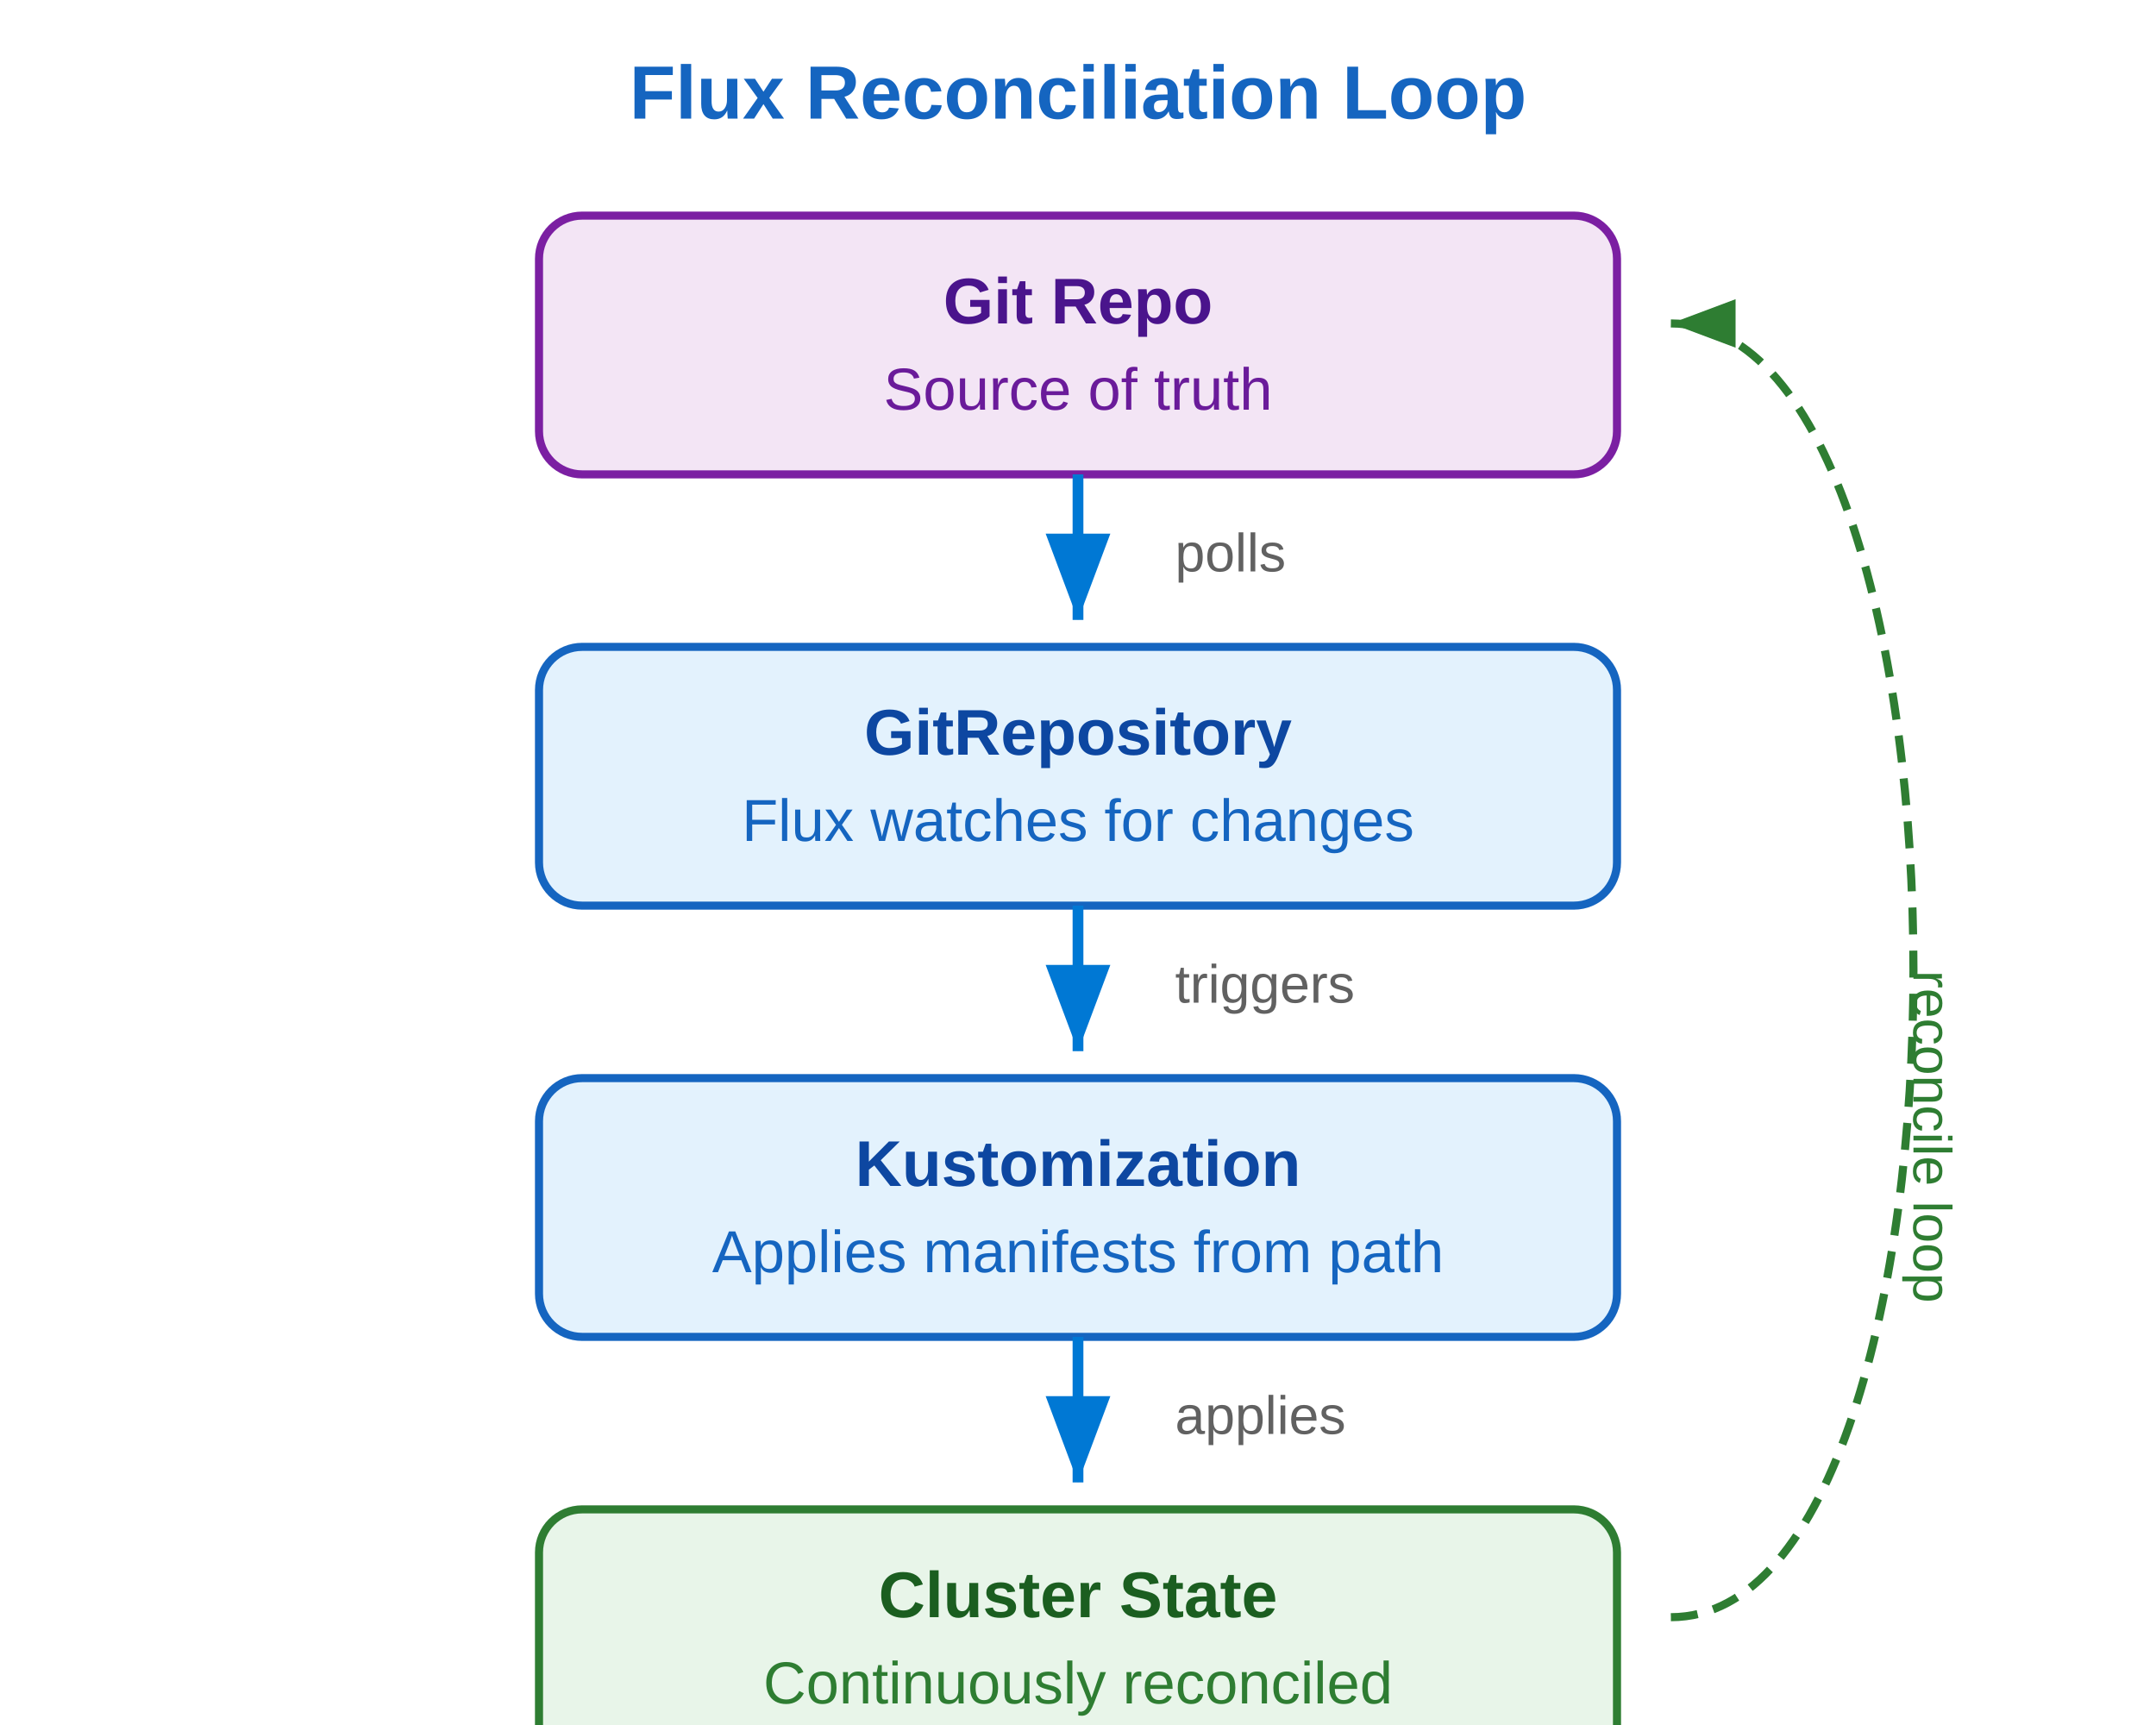
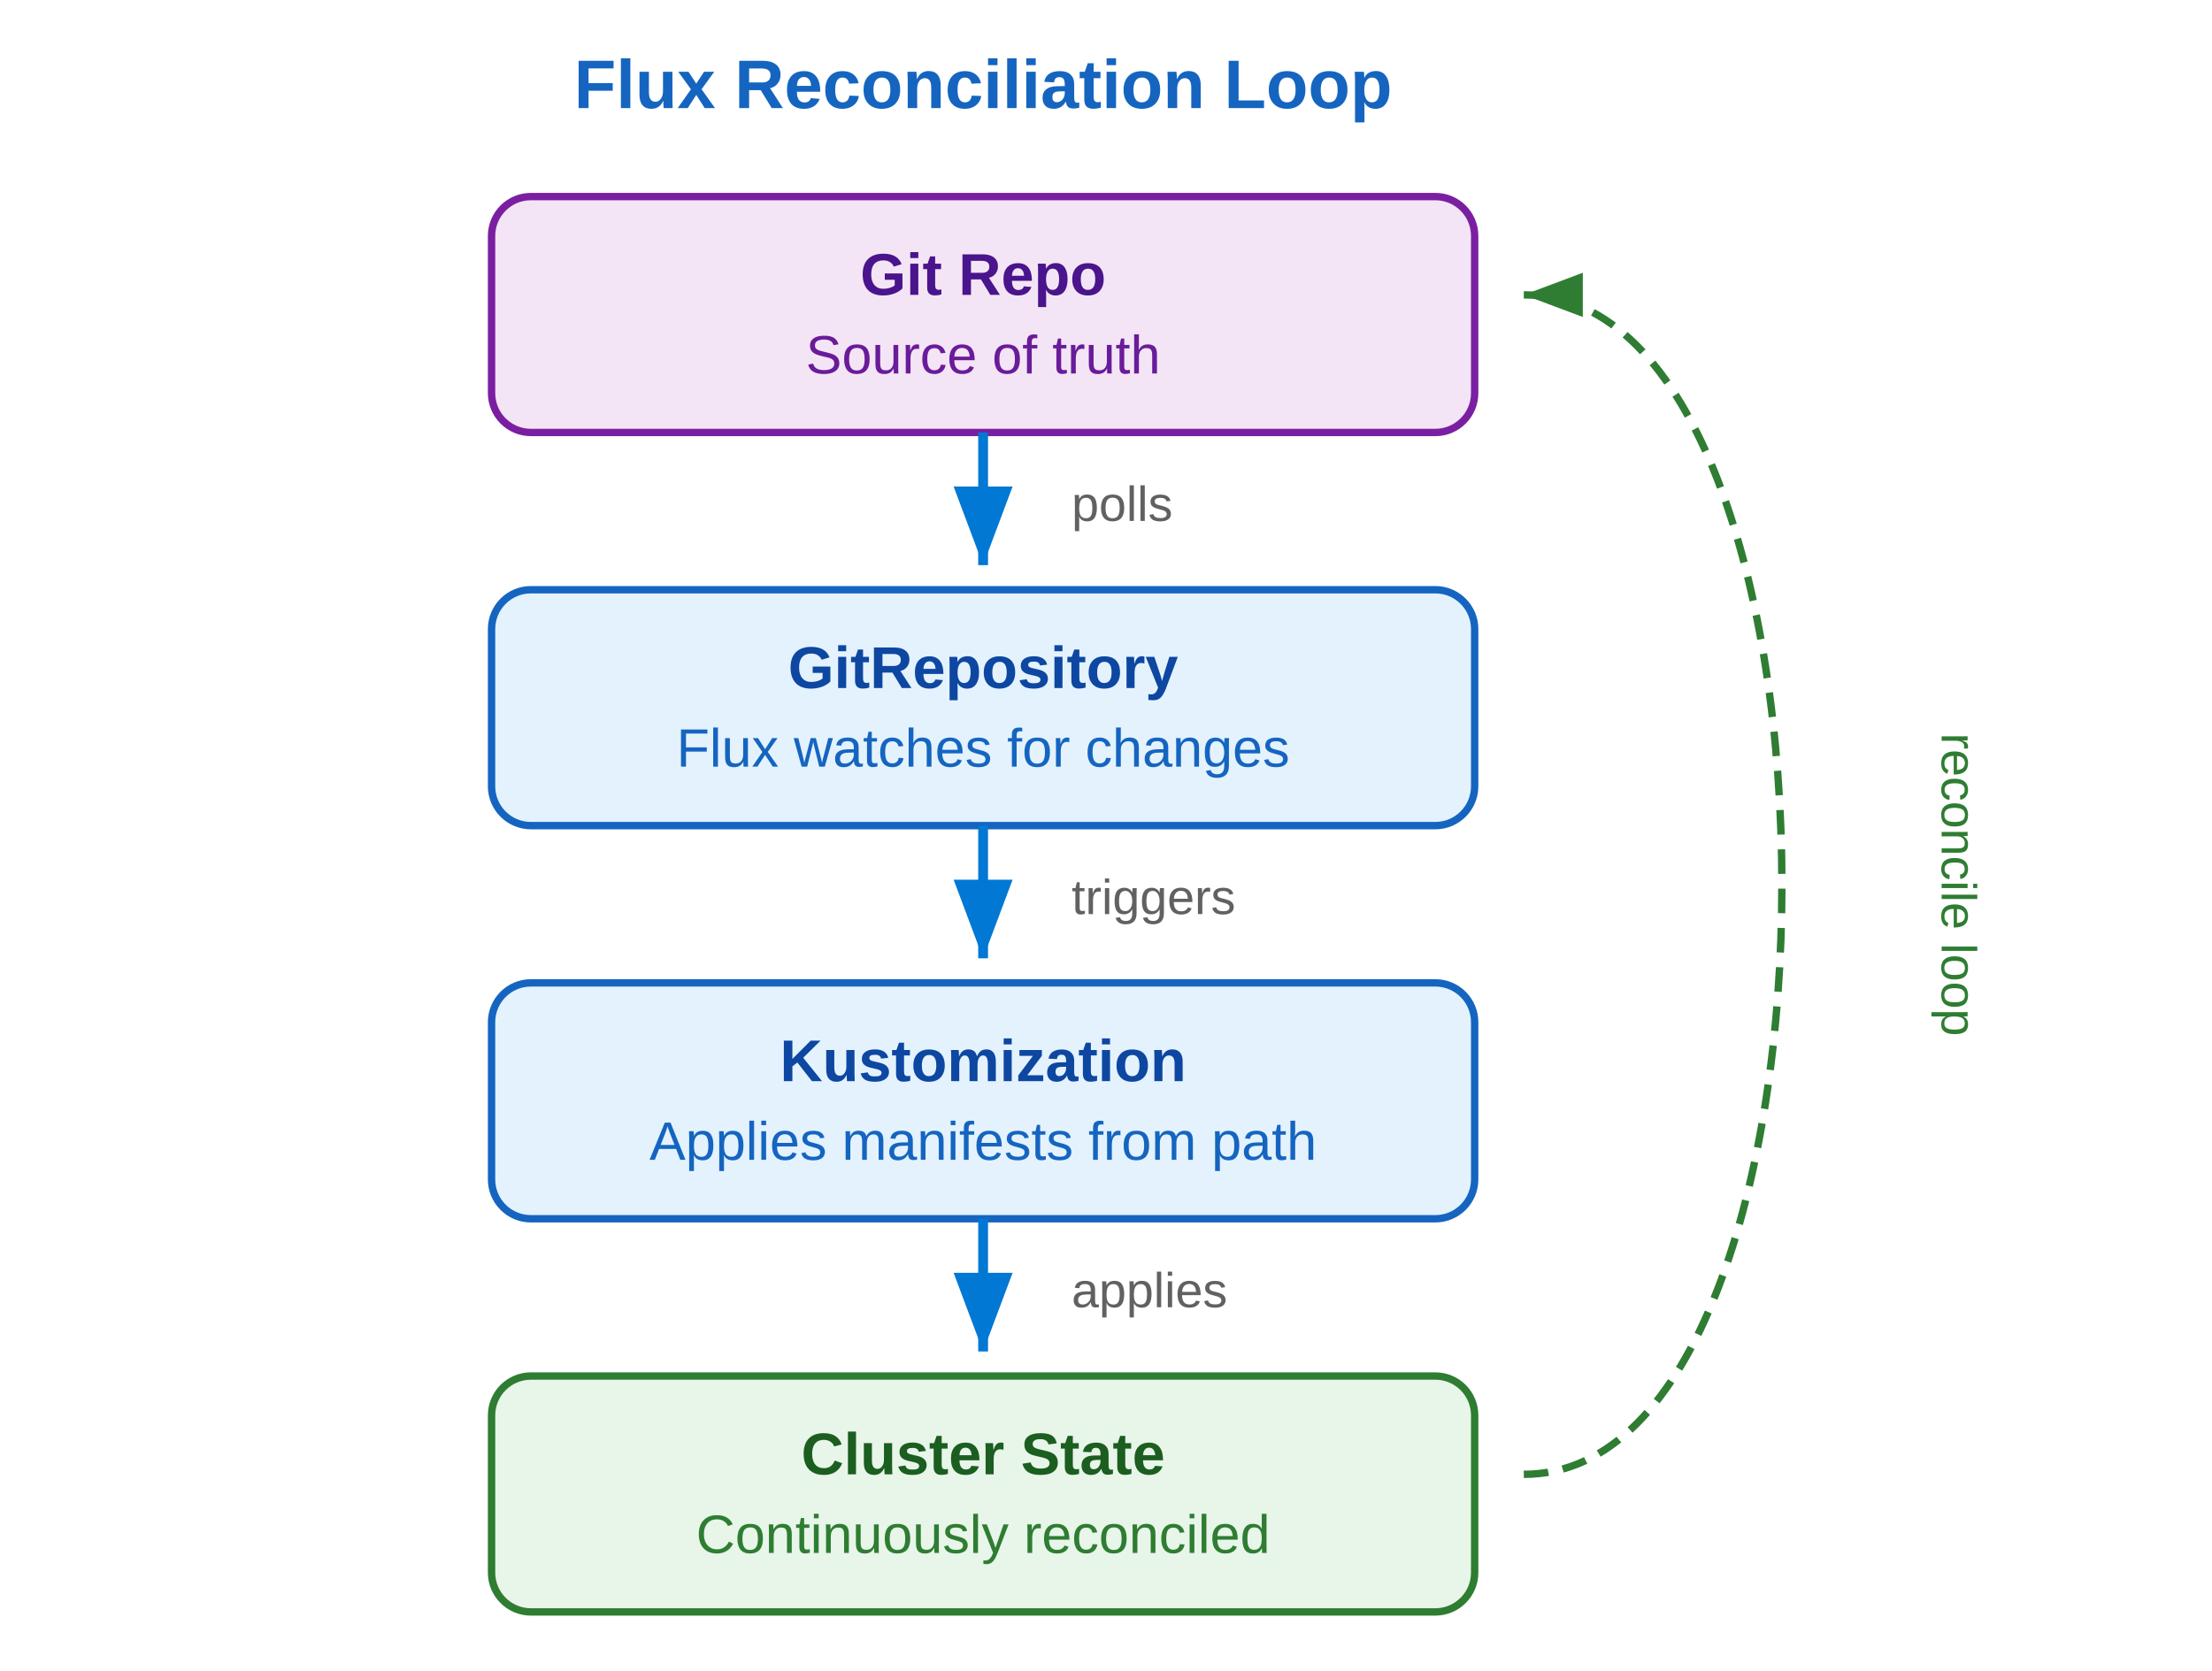
- <svg xmlns="http://www.w3.org/2000/svg" viewBox="0 0 400 320" font-family="Segoe UI, Arial, sans-serif" font-size="12">
+ <svg xmlns="http://www.w3.org/2000/svg" viewBox="0 0 450 340" font-family="Segoe UI, Arial, sans-serif" font-size="12">
  <defs>
    <marker id="arrow" markerWidth="8" markerHeight="6" refX="8" refY="3" orient="auto">
      <path d="M0,0 L8,3 L0,6 Z" fill="#0078D4" />
    </marker>
    <marker id="arrowLoop" markerWidth="8" markerHeight="6" refX="8" refY="3" orient="auto">
      <path d="M0,0 L8,3 L0,6 Z" fill="#2E7D32" />
    </marker>
  </defs>
  <text x="200" y="22" text-anchor="middle" font-size="14" font-weight="bold" fill="#1565C0">Flux Reconciliation Loop</text>
  <rect x="100" y="40" width="200" height="48" rx="8" fill="#F3E5F5" stroke="#7B1FA2" stroke-width="1.5" />
  <text x="200" y="60" text-anchor="middle" font-weight="bold" fill="#4A148C">Git Repo</text>
  <text x="200" y="76" text-anchor="middle" font-size="11" fill="#6A1B9A">Source of truth</text>
  <line x1="200" y1="88" x2="200" y2="115" stroke="#0078D4" stroke-width="2" marker-end="url(#arrow)" />
  <text x="218" y="106" font-size="10" fill="#616161">polls</text>
  <rect x="100" y="120" width="200" height="48" rx="8" fill="#E3F2FD" stroke="#1565C0" stroke-width="1.5" />
  <text x="200" y="140" text-anchor="middle" font-weight="bold" fill="#0D47A1">GitRepository</text>
  <text x="200" y="156" text-anchor="middle" font-size="11" fill="#1565C0">Flux watches for changes</text>
  <line x1="200" y1="168" x2="200" y2="195" stroke="#0078D4" stroke-width="2" marker-end="url(#arrow)" />
  <text x="218" y="186" font-size="10" fill="#616161">triggers</text>
  <rect x="100" y="200" width="200" height="48" rx="8" fill="#E3F2FD" stroke="#1565C0" stroke-width="1.5" />
  <text x="200" y="220" text-anchor="middle" font-weight="bold" fill="#0D47A1">Kustomization</text>
  <text x="200" y="236" text-anchor="middle" font-size="11" fill="#1565C0">Applies manifests from path</text>
  <line x1="200" y1="248" x2="200" y2="275" stroke="#0078D4" stroke-width="2" marker-end="url(#arrow)" />
  <text x="218" y="266" font-size="10" fill="#616161">applies</text>
  <rect x="100" y="280" width="200" height="48" rx="8" fill="#E8F5E9" stroke="#2E7D32" stroke-width="1.5" />
  <text x="200" y="300" text-anchor="middle" font-weight="bold" fill="#1B5E20">Cluster State</text>
  <text x="200" y="316" text-anchor="middle" font-size="11" fill="#2E7D32">Continuously reconciled</text>
-   <path d="M 310 300 C 370 300, 370 60, 310 60" fill="none" stroke="#2E7D32" stroke-width="1.5" stroke-dasharray="5,3" marker-end="url(#arrowLoop)" />
-   <text x="355" y="180" font-size="10" fill="#2E7D32" transform="rotate(90, 355, 180)">reconcile loop</text>
+   <path d="M 310 300 C 380 300, 380 60, 310 60" fill="none" stroke="#2E7D32" stroke-width="1.5" stroke-dasharray="5,3" marker-end="url(#arrowLoop)" />
+   <text x="395" y="180" text-anchor="middle" font-size="10" fill="#2E7D32" transform="rotate(90, 395, 180)">reconcile loop</text>
</svg>
